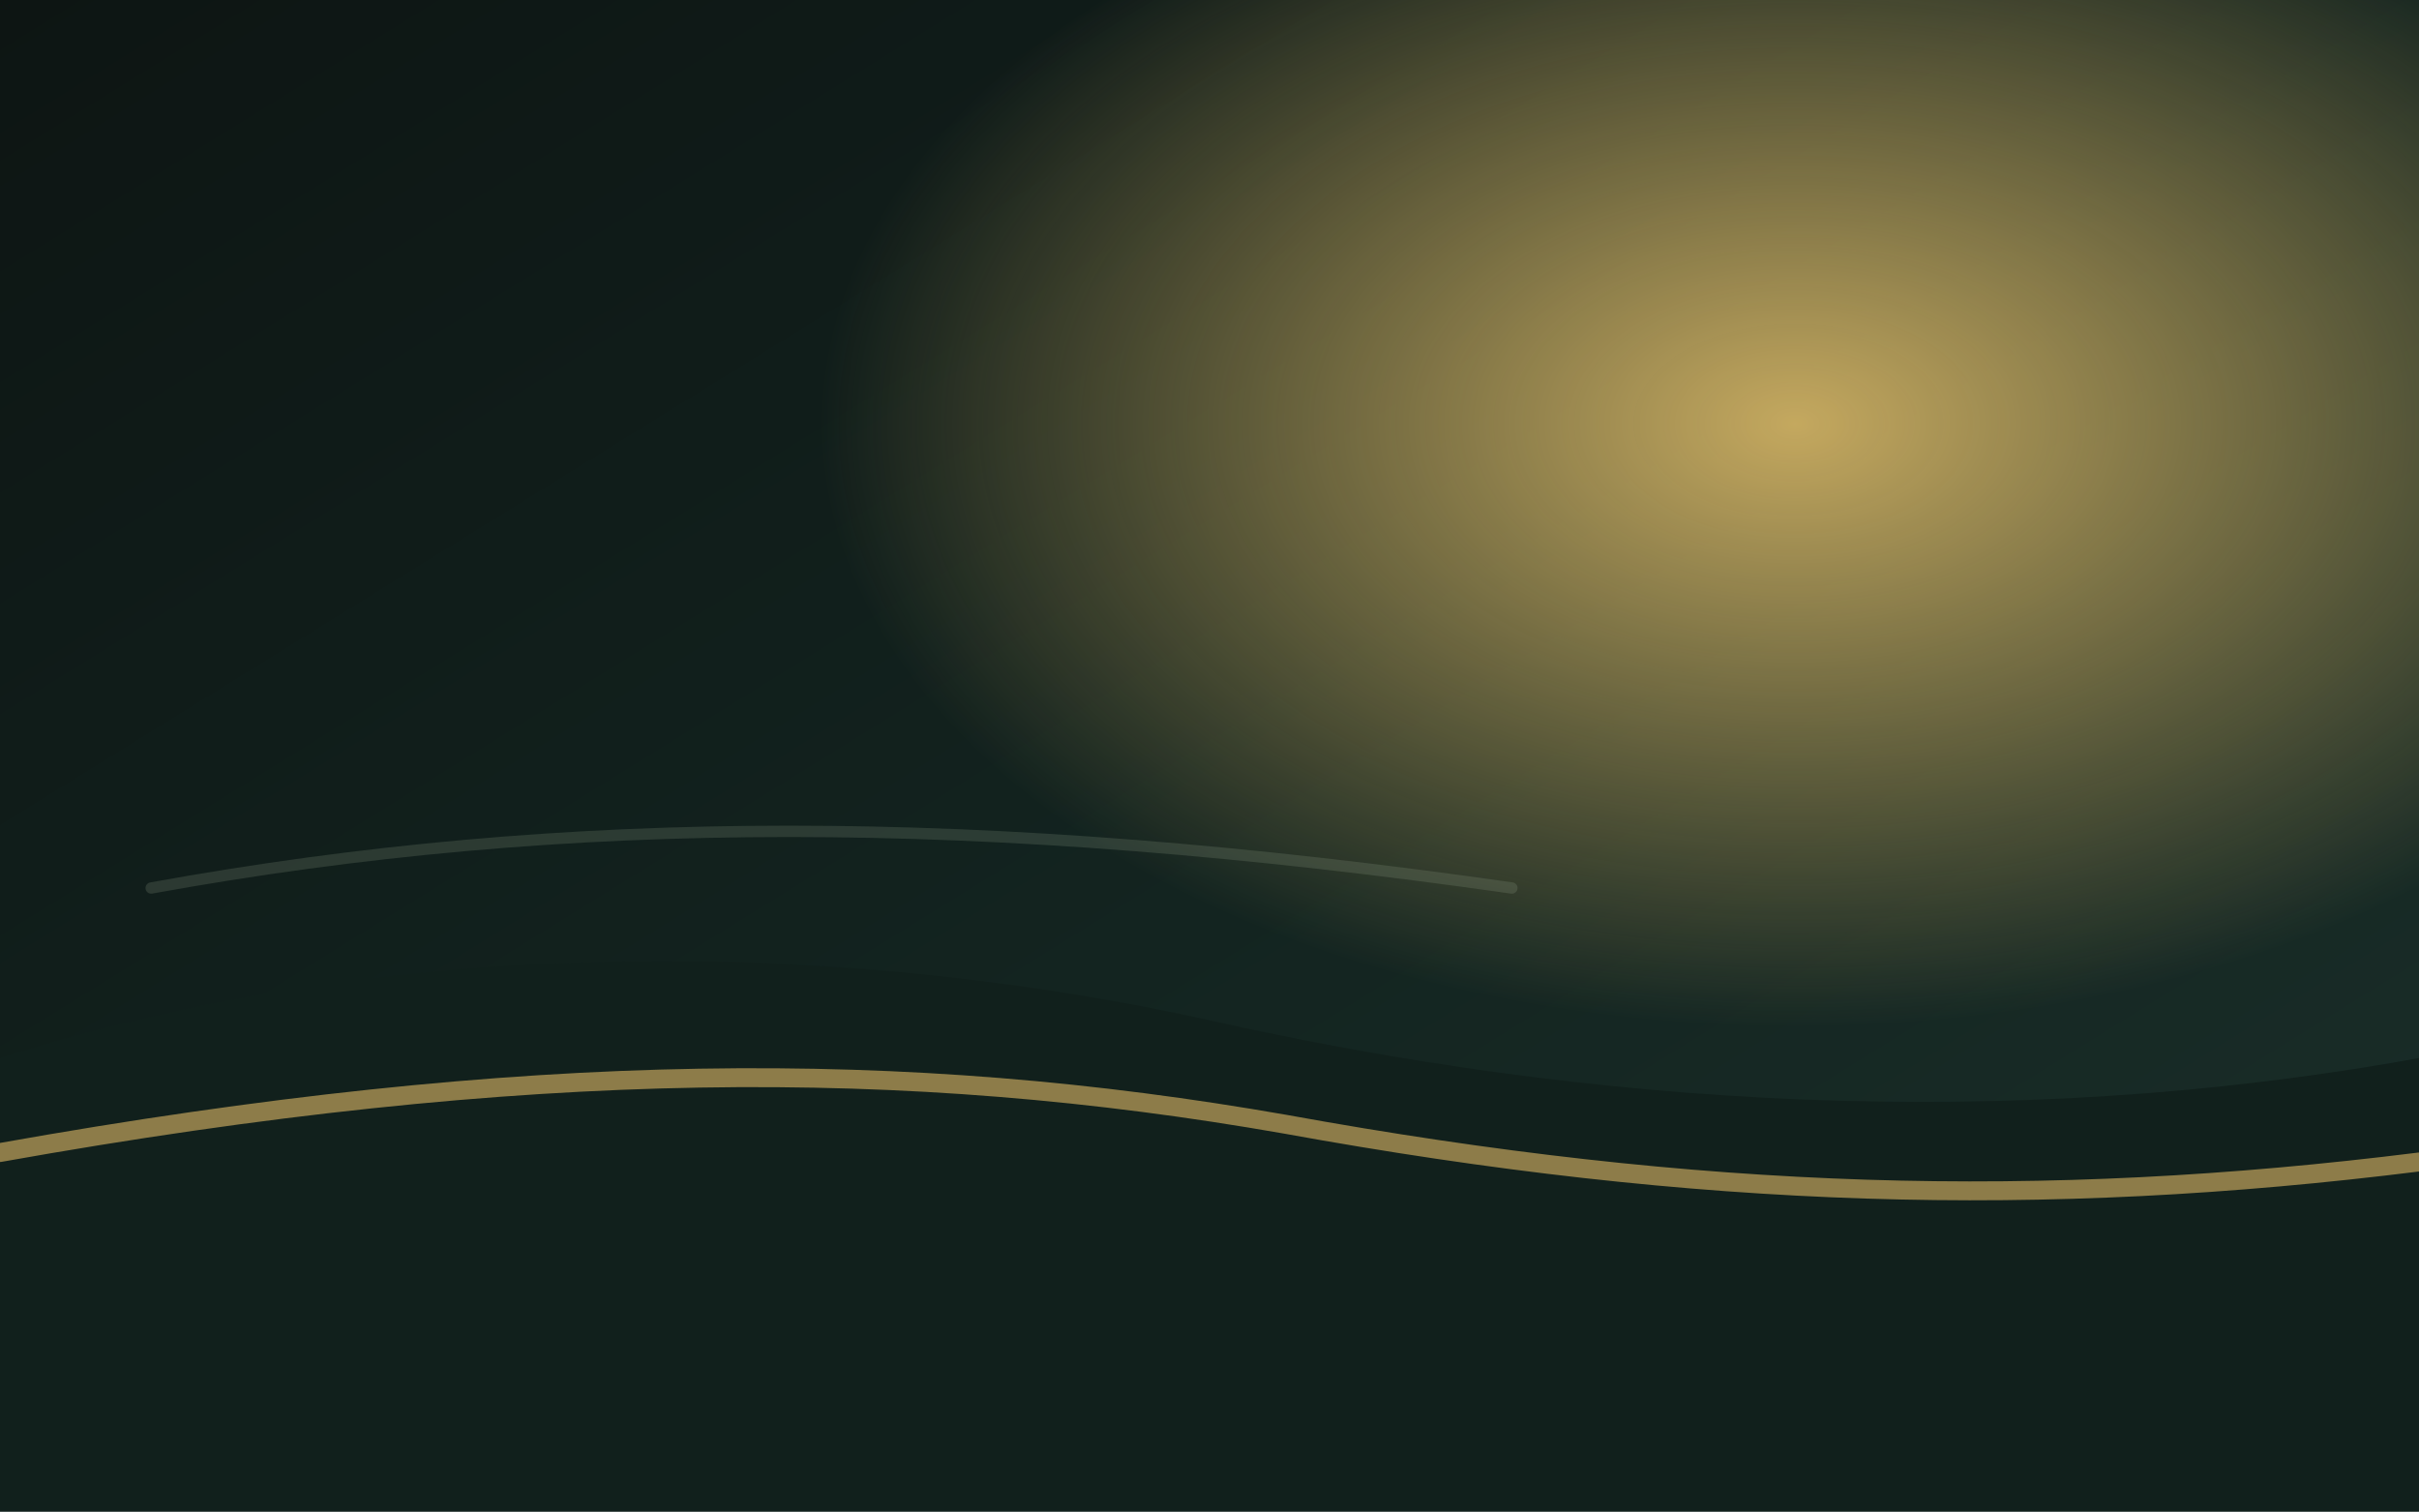
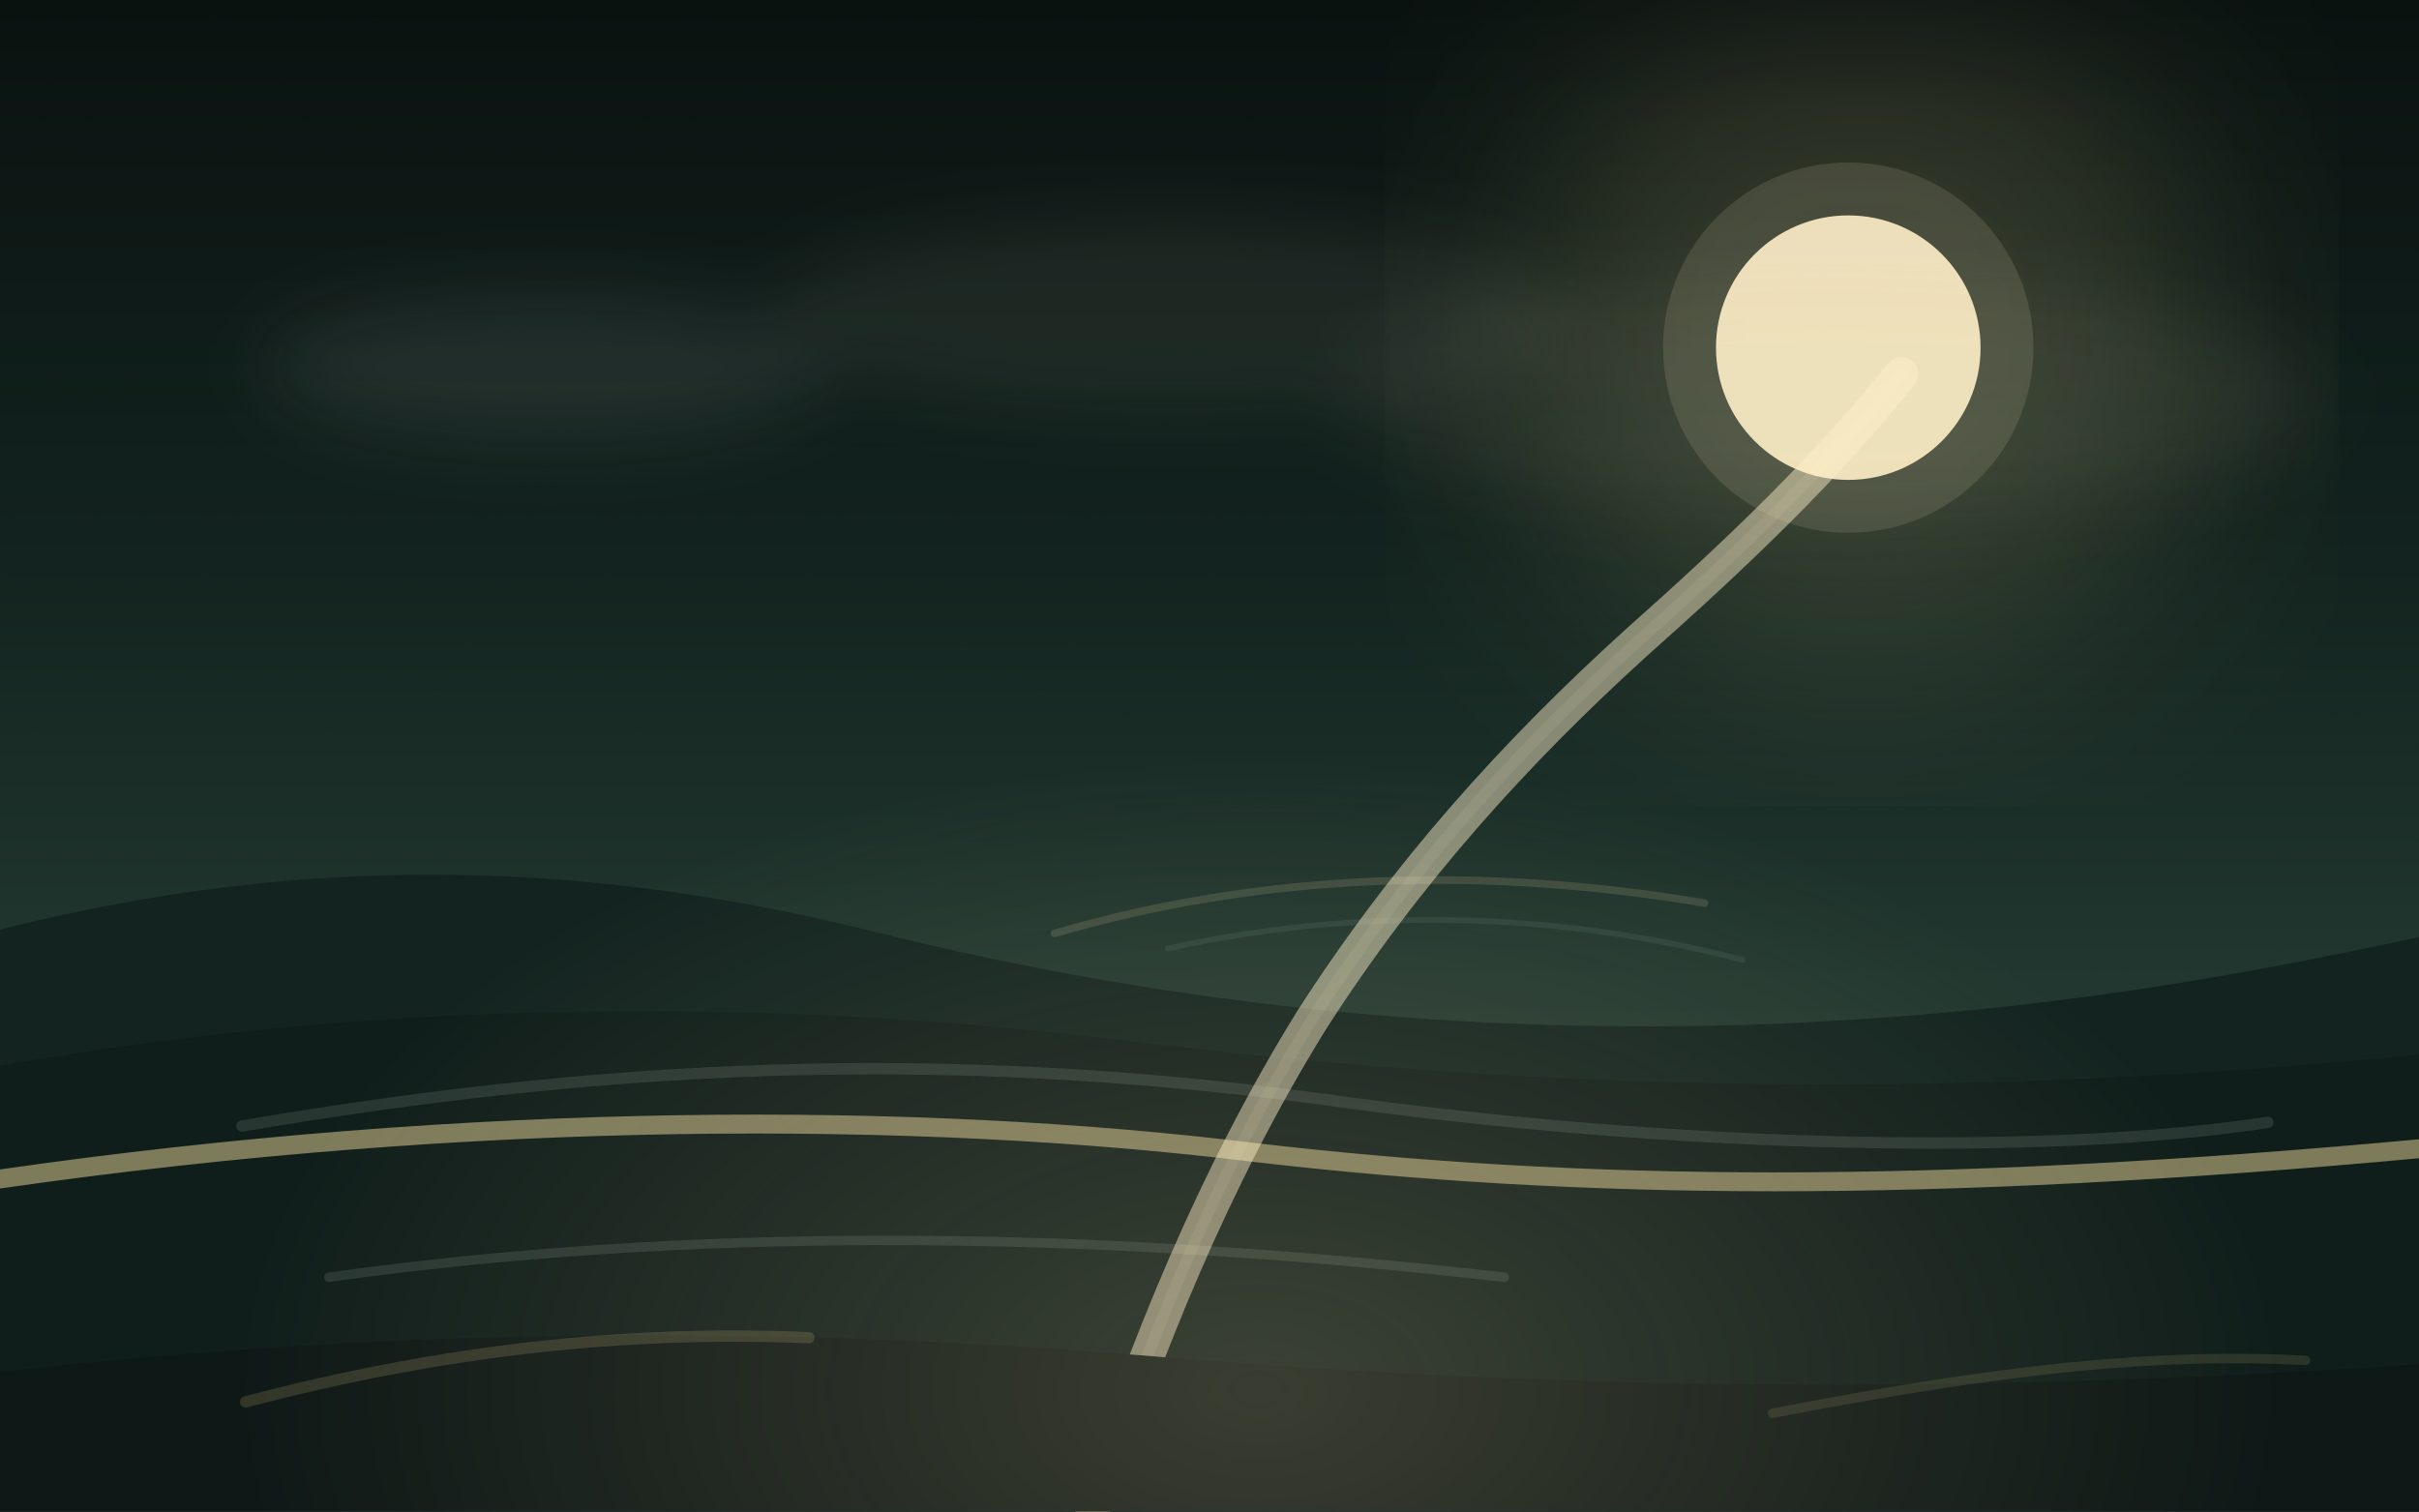
<svg xmlns="http://www.w3.org/2000/svg" viewBox="0 0 1280 800" role="img" aria-label="Warm horizon">
  <defs>
-     <linearGradient id="bg" x1="0" y1="0" x2="1" y2="1">
-       <stop offset="0%" stop-color="#0d1513" />
-       <stop offset="55%" stop-color="#132420" />
-       <stop offset="100%" stop-color="#1b2f2a" />
+     <linearGradient id="sky" x1="0" y1="0" x2="0" y2="1">
+       <stop offset="0%" stop-color="#09110f" />
+       <stop offset="35%" stop-color="#11211d" />
+       <stop offset="65%" stop-color="#20362e" />
+       <stop offset="100%" stop-color="#2a3f34" />
    </linearGradient>
-     <radialGradient id="sun" cx="74%" cy="28%" r="40%">
-       <stop offset="0%" stop-color="#d8b766" stop-opacity="0.9" />
-       <stop offset="100%" stop-color="#d8b766" stop-opacity="0" />
+     <radialGradient id="sunGlow" cx="74%" cy="26%" r="24%">
+       <stop offset="0%" stop-color="#fff0c9" stop-opacity="0.96" />
+       <stop offset="34%" stop-color="#f0d58b" stop-opacity="0.45" />
+       <stop offset="100%" stop-color="#f0d58b" stop-opacity="0" />
    </radialGradient>
+     <radialGradient id="foregroundGlow" cx="52%" cy="92%" r="42%">
+       <stop offset="0%" stop-color="#e9d19a" stop-opacity="0.2" />
+       <stop offset="100%" stop-color="#e9d19a" stop-opacity="0" />
+     </radialGradient>
+     <filter id="blur60" x="-20%" y="-20%" width="140%" height="140%">
+       <feGaussianBlur stdDeviation="60" />
+     </filter>
+     <filter id="blur18" x="-20%" y="-20%" width="140%" height="140%">
+       <feGaussianBlur stdDeviation="18" />
+     </filter>
+     <filter id="grain" x="-10%" y="-10%" width="120%" height="120%">
+       <feTurbulence type="fractalNoise" baseFrequency="0.8" numOctaves="2" seed="10" />
+       <feComponentTransfer>
+         <feFuncA type="table" tableValues="0 0.05" />
+       </feComponentTransfer>
+     </filter>
  </defs>
-   <rect width="1280" height="800" fill="url(#bg)" />
-   <rect width="1280" height="800" fill="url(#sun)" />
-   <path d="M0 560 C 220 490, 460 500, 640 540 C 840 585, 1060 600, 1280 560 L1280 800 L0 800 Z" fill="#11201c" />
-   <path d="M0 610 C 280 560, 480 560, 680 595 C 900 635, 1080 640, 1280 615" fill="none" stroke="#cfae61" stroke-opacity="0.65" stroke-width="10" stroke-linecap="round" />
-   <path d="M80 470 C 300 430, 520 430, 800 470" fill="none" stroke="#97a58f" stroke-opacity="0.2" stroke-width="6" stroke-linecap="round" />
+   <rect width="1280" height="800" fill="url(#sky)" />
+   <ellipse cx="985" cy="174" rx="180" ry="180" fill="#f0d58b" fill-opacity="0.16" filter="url(#blur60)" />
+   <circle cx="978" cy="184" r="70" fill="#fff0c9" fill-opacity="0.9" />
+   <circle cx="978" cy="184" r="98" fill="#fff0c9" fill-opacity="0.12" />
+   <g filter="url(#blur18)" opacity="0.7">
+     <ellipse cx="290" cy="194" rx="150" ry="40" fill="#d8e0d8" fill-opacity="0.12" />
+     <ellipse cx="620" cy="166" rx="210" ry="50" fill="#e8e1c4" fill-opacity="0.1" />
+     <ellipse cx="968" cy="210" rx="260" ry="62" fill="#f0e5b6" fill-opacity="0.08" />
+   </g>
+   <path d="M0 492 C 166 450, 316 456, 466 494 C 620 532, 776 548, 936 542 C 1082 536, 1186 516, 1280 496 L1280 800 L0 800 Z" fill="#12231f" />
+   <path d="M0 564 C 192 530, 400 526, 606 552 C 820 578, 1044 582, 1280 558 L1280 800 L0 800 Z" fill="#0f1d1a" />
+   <path d="M0 624 C 250 588, 486 588, 664 610 C 836 630, 1020 632, 1280 608" fill="none" stroke="#f3df9e" stroke-opacity="0.48" stroke-width="10" stroke-linecap="round" />
+   <path d="M128 596 C 338 560, 518 556, 716 584 C 910 610, 1098 610, 1200 594" fill="none" stroke="#a5b5aa" stroke-opacity="0.16" stroke-width="6" stroke-linecap="round" />
+   <path d="M174 676 C 360 650, 568 650, 796 676" fill="none" stroke="#dfe8dd" stroke-opacity="0.12" stroke-width="5" stroke-linecap="round" />
+   <path d="M558 494 C 668 462, 784 458, 902 478" fill="none" stroke="#f4e2ab" stroke-opacity="0.14" stroke-width="4" stroke-linecap="round" />
+   <path d="M618 502 C 718 480, 822 482, 922 508" fill="none" stroke="#94ab9f" stroke-opacity="0.12" stroke-width="3" stroke-linecap="round" />
+   <path d="M578 800 C 606 714, 642 624, 694 540 C 744 462, 802 398, 866 340 C 920 292, 966 248, 1006 198" fill="none" stroke="#fff0c9" stroke-opacity="0.48" stroke-width="18" stroke-linecap="round" stroke-linejoin="round" />
+   <path d="M578 800 C 606 714, 642 624, 694 540 C 744 462, 802 398, 866 340 C 920 292, 966 248, 1006 198" fill="none" stroke="#fff0c9" stroke-opacity="0.08" stroke-width="6" stroke-linecap="round" stroke-linejoin="round" />
+   <path d="M0 726 C 200 704, 396 700, 612 718 C 832 736, 1044 738, 1280 722 L1280 800 L0 800 Z" fill="#0d1715" />
+   <path d="M130 742 C 236 714, 334 704, 428 708" fill="none" stroke="#f0d58b" stroke-opacity="0.16" stroke-width="6" stroke-linecap="round" />
+   <path d="M938 748 C 1062 724, 1142 716, 1220 720" fill="none" stroke="#f0d58b" stroke-opacity="0.12" stroke-width="5" stroke-linecap="round" />
+   <rect width="1280" height="800" fill="url(#foregroundGlow)" />
+   <rect width="1280" height="800" filter="url(#grain)" opacity="0.18" />
</svg>
